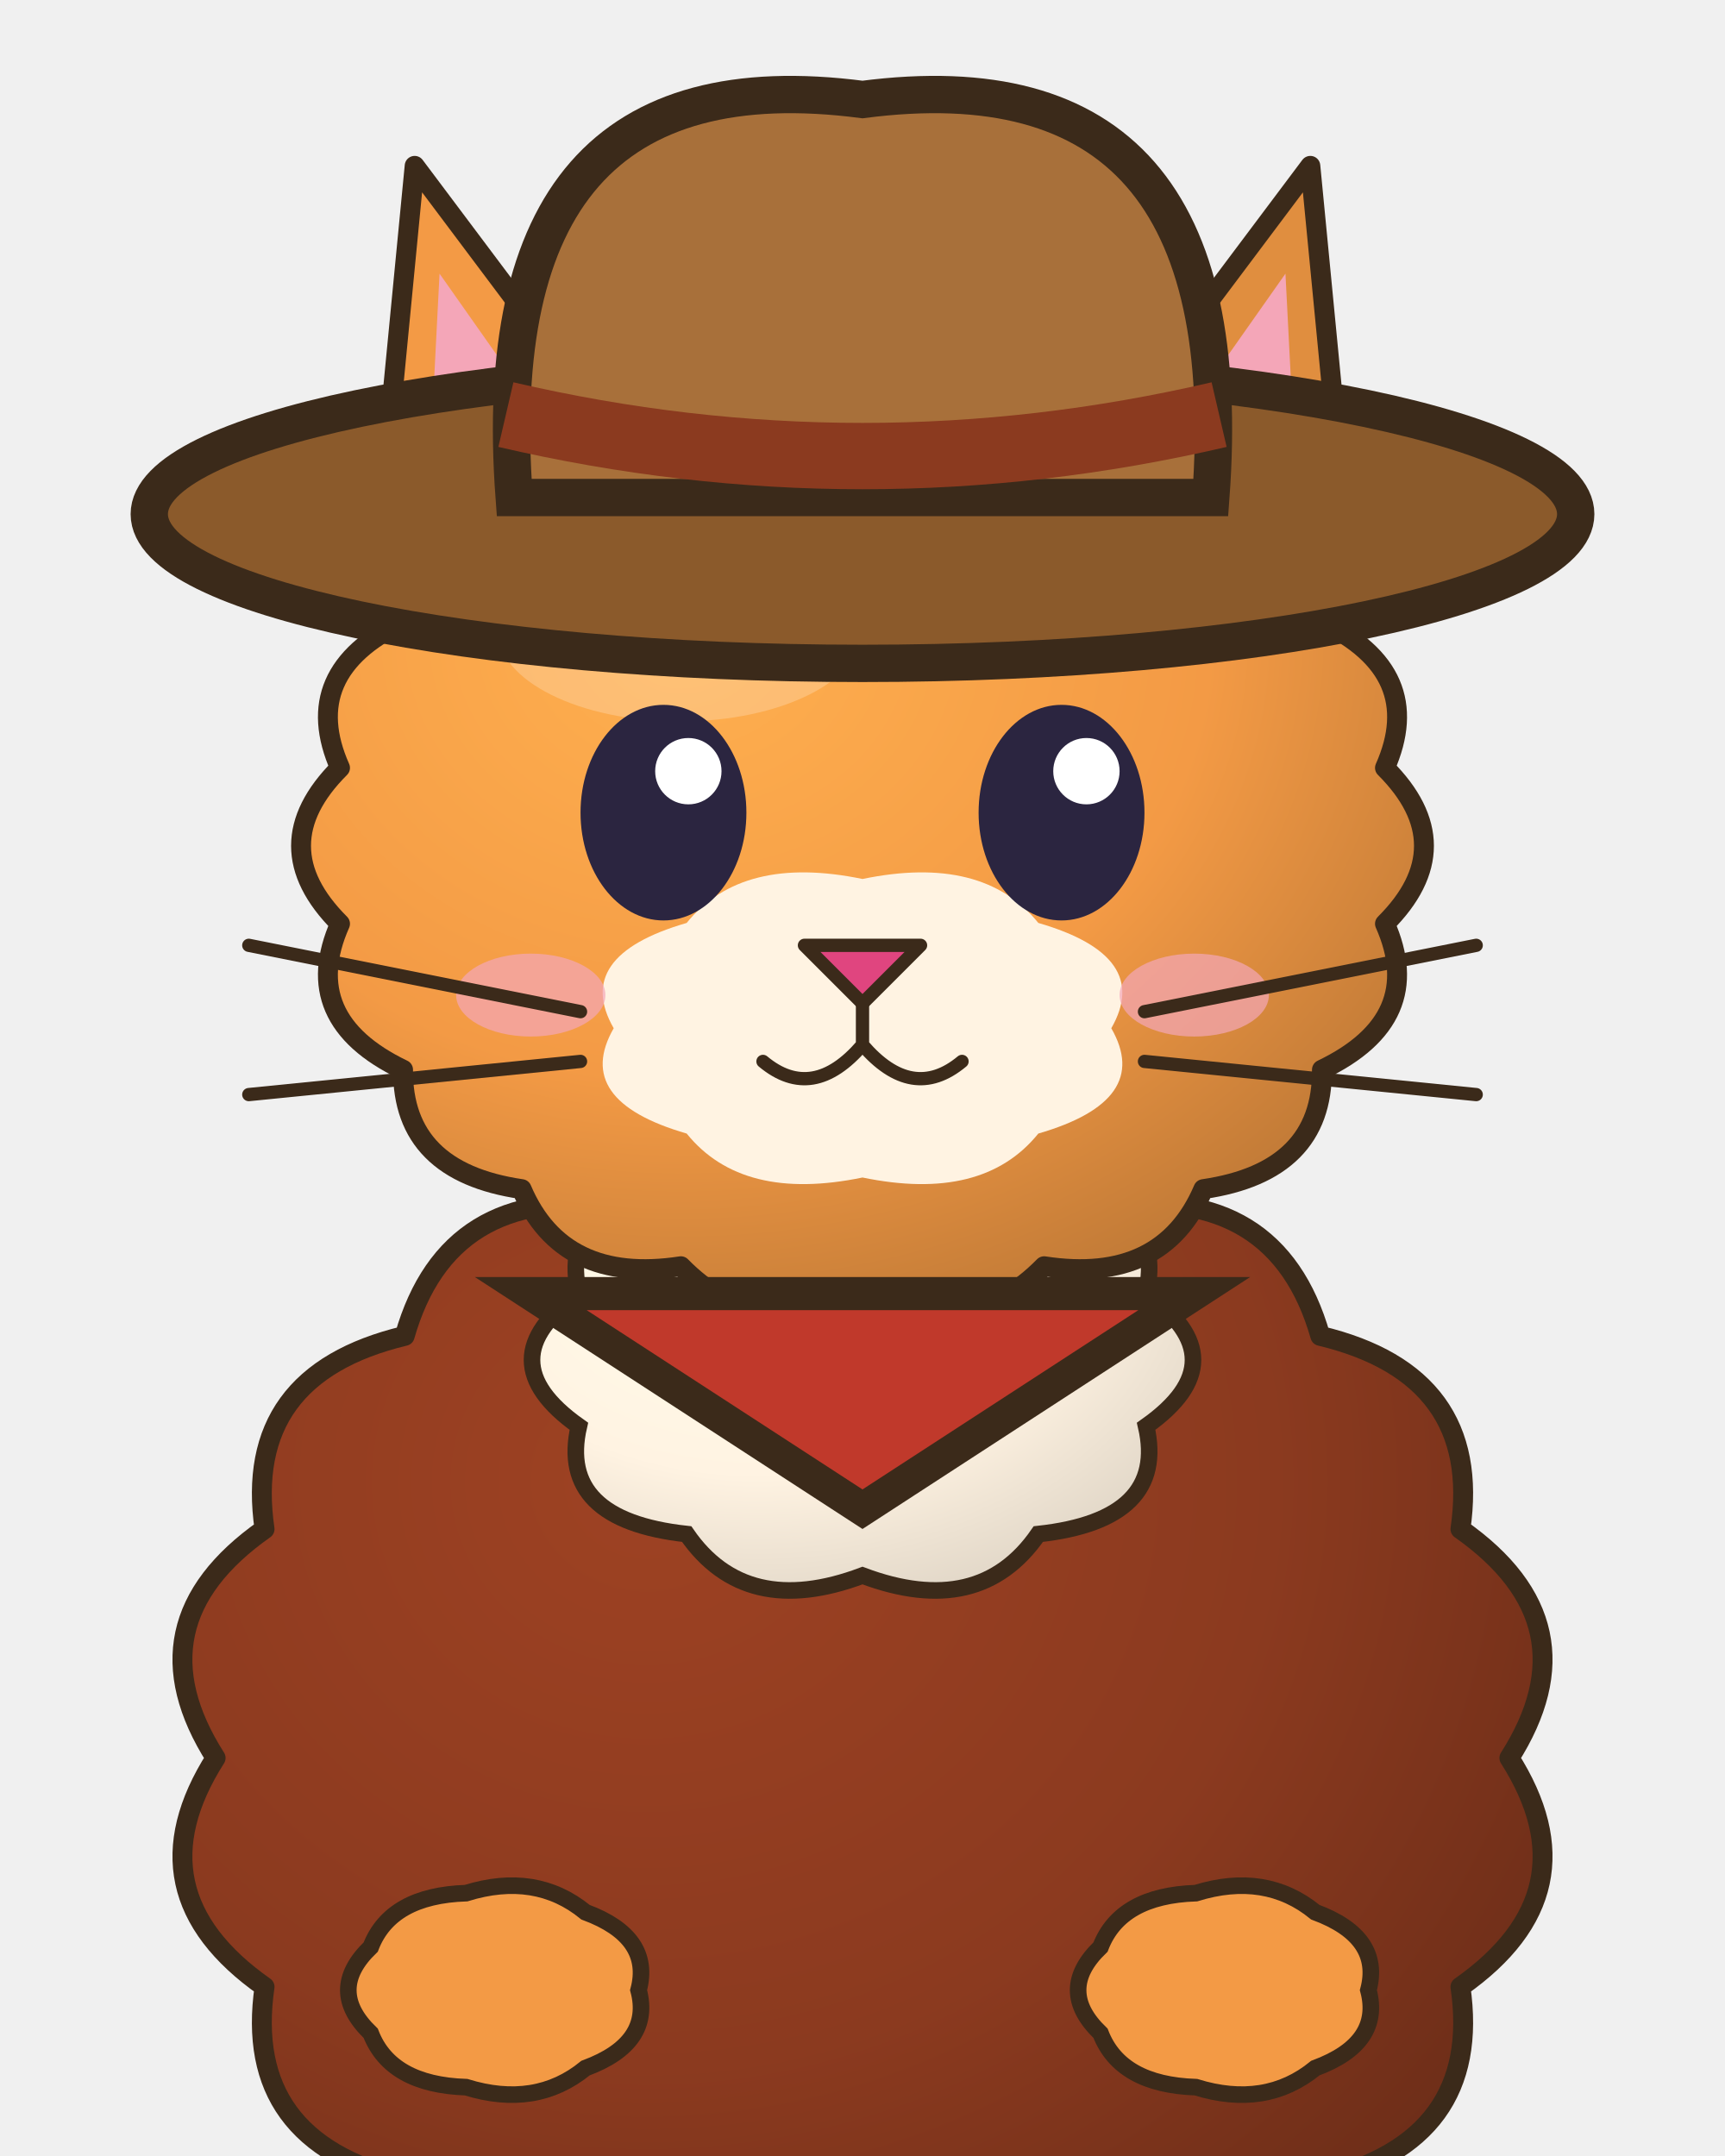
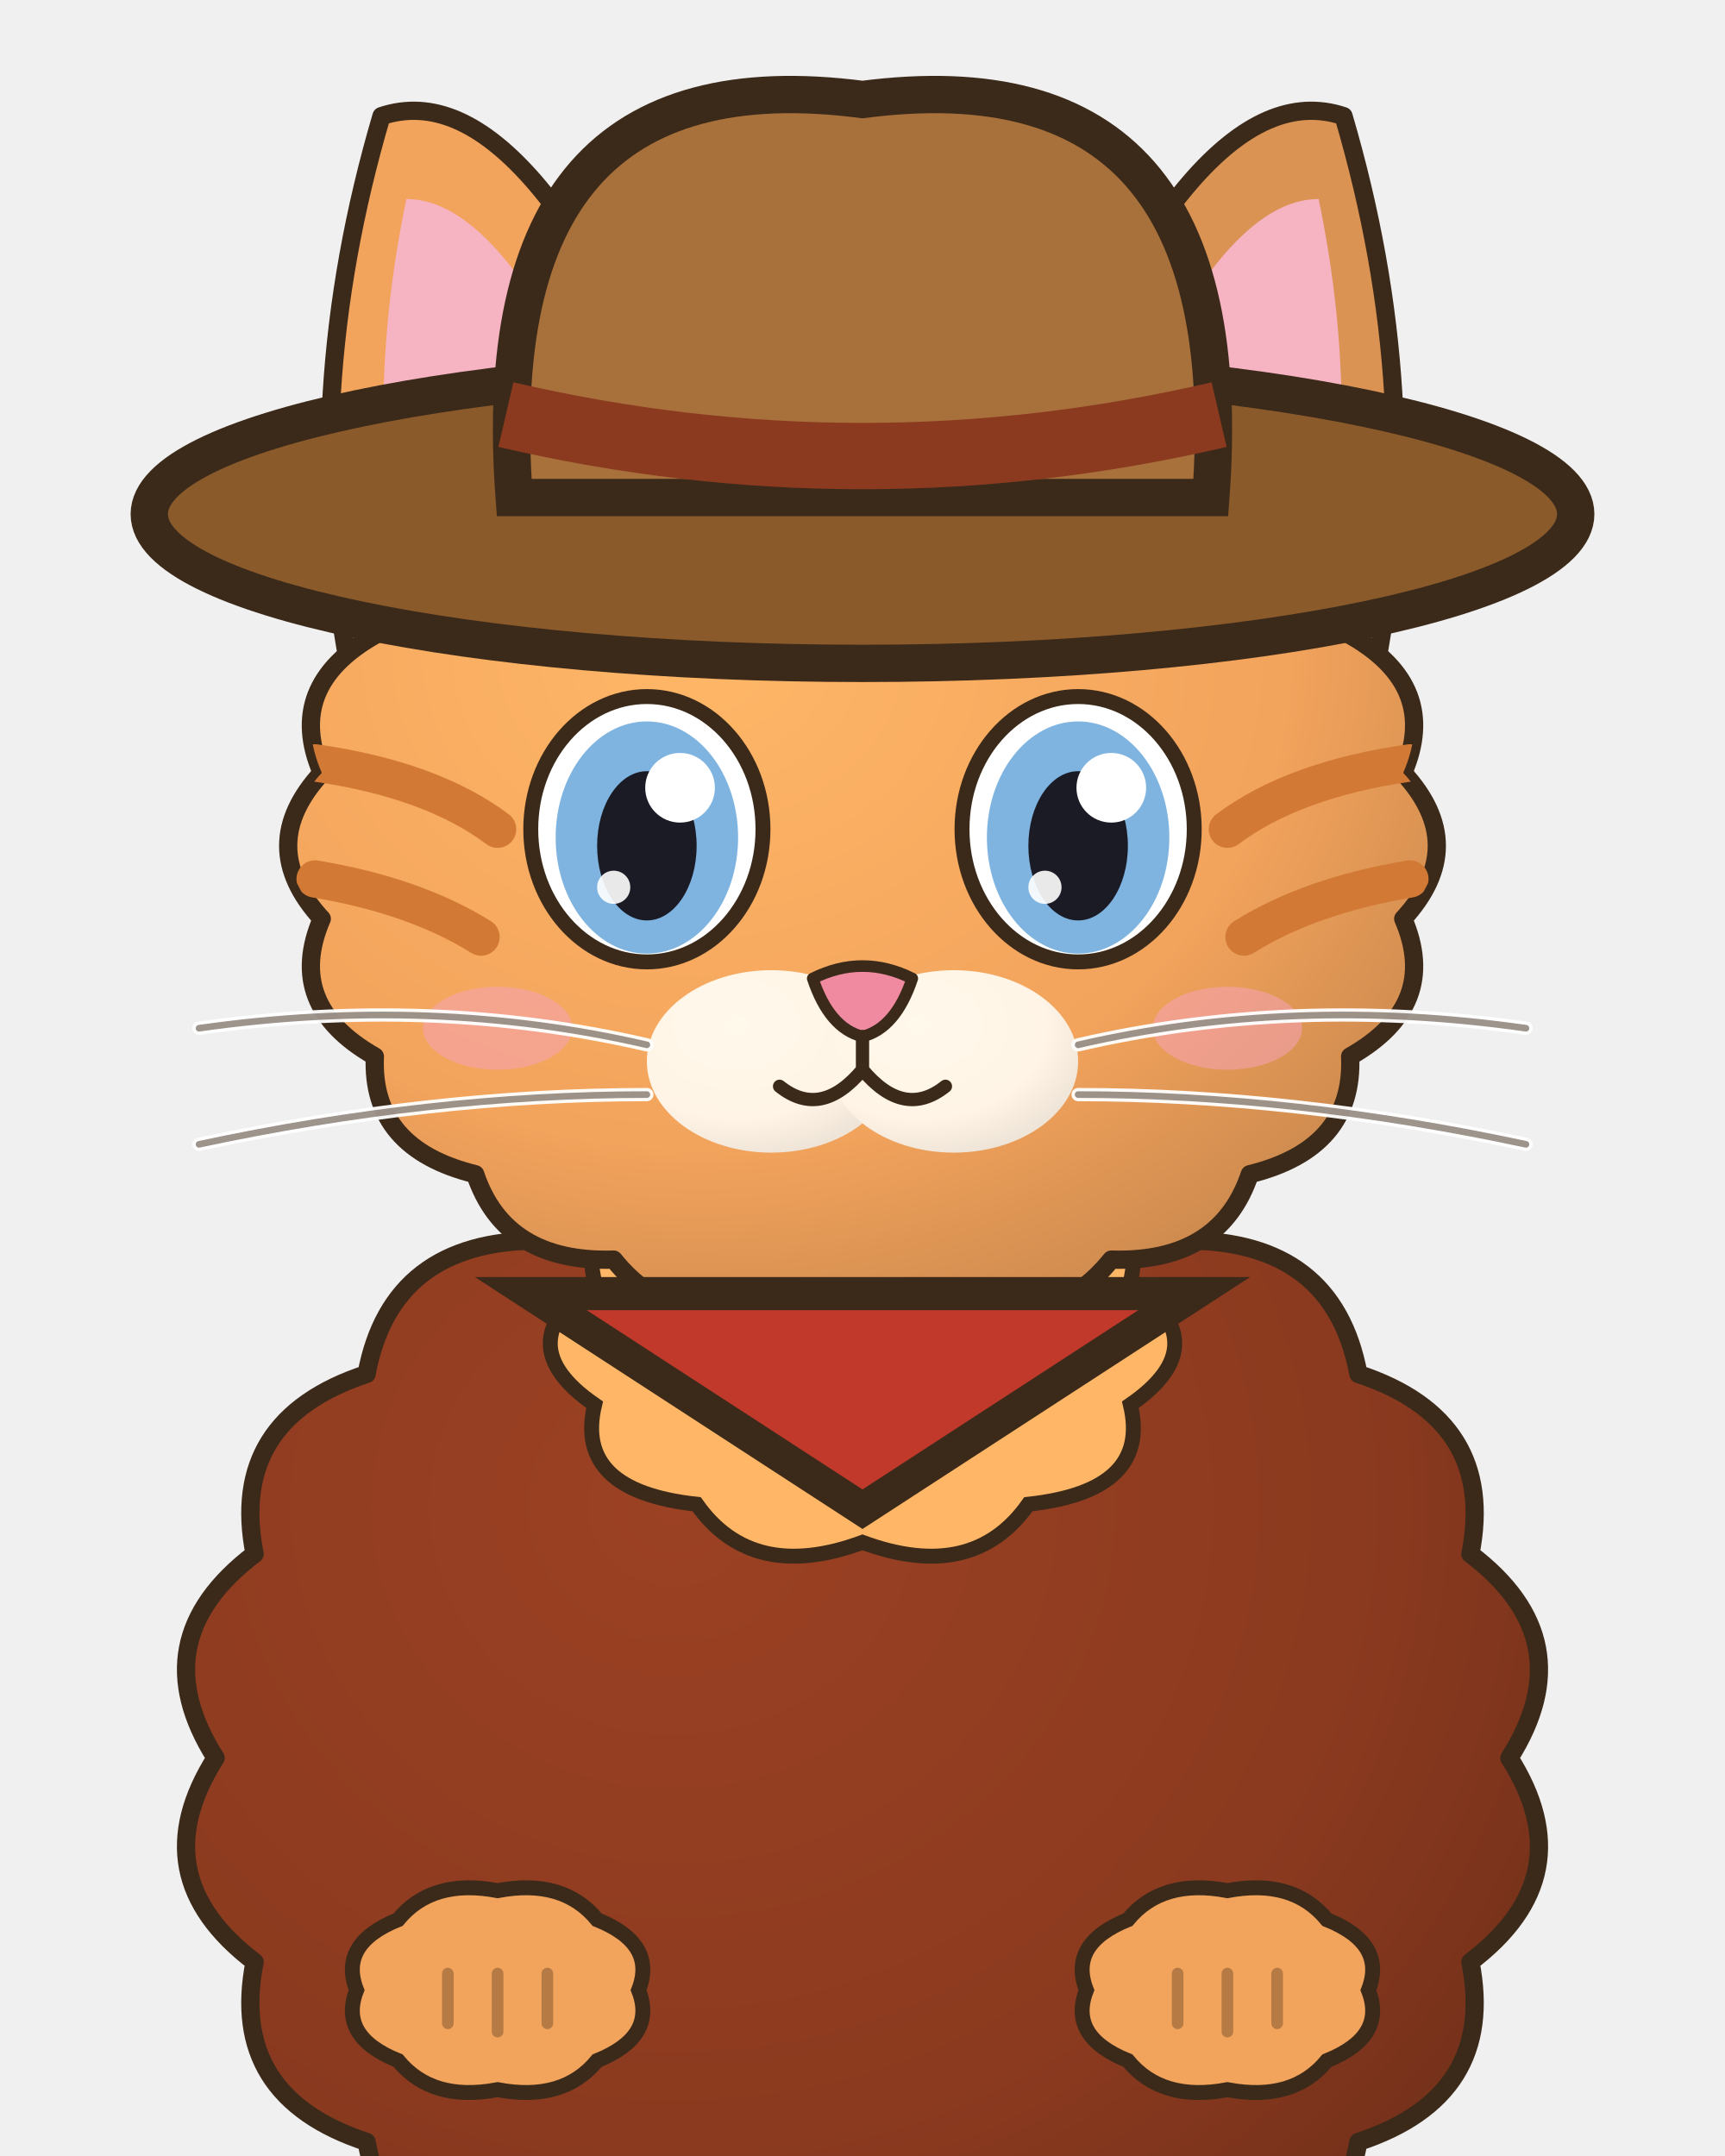
<svg xmlns="http://www.w3.org/2000/svg" viewBox="-104 -252 208 260">
  <defs>
-     <radialGradient id="ovaqueroorange0934" cx=".34" cy=".28" r=".85">
-       <stop offset="0" stop-color="#9e4223" />
-       <stop offset=".55" stop-color="#8b3a1f" />
-       <stop offset="1" stop-color="#672b17" />
+     <radialGradient id="ovaqueroorange05899" cx=".36" cy=".30" r=".85">
+       <stop offset="0" stop-color="#9c4123" />
+       <stop offset=".6" stop-color="#8b3a1f" />
+       <stop offset="1" stop-color="#6c2d18" />
    </radialGradient>
-     <radialGradient id="fvaqueroorange0934" cx=".34" cy=".28" r=".85">
-       <stop offset="0" stop-color="#ffb04f" />
-       <stop offset=".55" stop-color="#f39a45" />
-       <stop offset="1" stop-color="#b47233" />
+     <radialGradient id="fvaqueroorange05899" cx=".36" cy=".30" r=".85">
+       <stop offset="0" stop-color="#ffb767" />
+       <stop offset=".6" stop-color="#f2a35c" />
+       <stop offset="1" stop-color="#bd7f48" />
    </radialGradient>
-     <radialGradient id="bvaqueroorange0934" cx=".34" cy=".28" r=".85">
-       <stop offset="0" stop-color="#fffdeb" />
-       <stop offset=".55" stop-color="#fff3e2" />
-       <stop offset="1" stop-color="#dbd1c2" />
+     <radialGradient id="wvaqueroorange05899" cx=".36" cy=".30" r=".85">
+       <stop offset="0" stop-color="#fff9eb" />
+       <stop offset=".6" stop-color="#fff4e6" />
+       <stop offset="1" stop-color="#e6dccf" />
    </radialGradient>
+     <clipPath id="hvaqueroorange05899">
+       <path d="M65.2 -141.2 Q69.7 -130.8 58.8 -124.6 Q59.3 -113.5 46.7 -110.4 Q43.1 -99.7 30.0 -100.1 Q22.6 -90.9 10.3 -94.7 Q0.0 -87.8 -10.3 -94.7 Q-22.6 -90.9 -30.0 -100.1 Q-43.1 -99.7 -46.7 -110.4 Q-59.3 -113.5 -58.8 -124.6 Q-69.7 -130.8 -65.2 -141.2 Q-73.3 -150.0 -65.2 -158.8 Q-69.7 -169.2 -58.8 -175.4 Q-59.3 -186.5 -46.7 -189.6 Q-43.1 -200.3 -30.0 -199.9 Q-22.6 -209.1 -10.3 -205.3 Q-0.0 -212.2 10.3 -205.3 Q22.6 -209.1 30.0 -199.9 Q43.1 -200.3 46.7 -189.6 Q59.3 -186.5 58.8 -175.4 Q69.7 -169.2 65.2 -158.8 Q73.3 -150.0 65.2 -141.2Z" />
+     </clipPath>
  </defs>
-   <ellipse cx="6" cy="34" rx="78" ry="16" fill="#000" opacity=".16" />
-   <path d="M78.0 -40.0 Q88.3 -23.8 72.1 -12.4 Q74.8 6.2 55.2 10.9 Q50.0 29.1 29.8 26.5 Q17.6 41.5 0.0 32.0 Q-17.6 41.5 -29.8 26.5 Q-50.0 29.1 -55.2 10.9 Q-74.8 6.2 -72.1 -12.4 Q-88.3 -23.8 -78.0 -40.0 Q-88.3 -56.2 -72.1 -67.6 Q-74.8 -86.2 -55.2 -90.9 Q-50.0 -109.1 -29.8 -106.5 Q-17.6 -121.5 -0.0 -112.0 Q17.6 -121.5 29.8 -106.5 Q50.0 -109.1 55.2 -90.9 Q74.8 -86.2 72.1 -67.6 Q88.3 -56.2 78.0 -40.0Z" fill="url(#ovaqueroorange0934)" stroke="#3b2a1a" stroke-width="2.4" stroke-linejoin="round" />
-   <path d="M34.2 -80.0 Q36.8 -68.7 21.2 -67.0 Q14.1 -56.7 0.0 -62.0 Q-14.1 -56.7 -21.2 -67.0 Q-36.8 -68.7 -34.2 -80.0 Q-45.5 -88.0 -34.2 -96.0 Q-36.8 -107.3 -21.2 -109.0 Q-14.1 -119.3 -0.0 -114.0 Q14.1 -119.3 21.2 -109.0 Q36.8 -107.3 34.2 -96.0 Q45.5 -88.0 34.2 -80.0Z" fill="url(#bvaqueroorange0934)" stroke="#3b2a1a" stroke-width="2" />
-   <path d="M-24 -192 L-54 -232 L-60 -170Z" fill="#f39a45" stroke="#3b2a1a" stroke-width="2.4" stroke-linejoin="round" />
-   <path d="M-32 -192 L-51 -219 L-53 -180Z" fill="#f4a6b8" />
-   <path d="M24 -192 L54 -232 L60 -170Z" fill="#e08e3f" stroke="#3b2a1a" stroke-width="2.4" stroke-linejoin="round" />
-   <path d="M32 -192 L51 -219 L53 -180Z" fill="#f4a6b8" />
-   <path d="M63.0 -140.6 Q68.1 -129.1 55.4 -123.0 Q55.5 -110.7 41.1 -108.6 Q36.2 -97.1 21.9 -99.3 Q12.6 -89.8 0.0 -96.0 Q-12.6 -89.8 -21.9 -99.3 Q-36.2 -97.1 -41.1 -108.6 Q-55.5 -110.7 -55.4 -123.0 Q-68.1 -129.1 -63.0 -140.6 Q-72.4 -150.0 -63.0 -159.4 Q-68.1 -170.9 -55.4 -177.0 Q-55.5 -189.3 -41.1 -191.4 Q-36.2 -202.9 -21.9 -200.7 Q-12.6 -210.2 -0.0 -204.0 Q12.6 -210.2 21.9 -200.7 Q36.2 -202.9 41.1 -191.4 Q55.5 -189.3 55.4 -177.0 Q68.1 -170.9 63.0 -159.4 Q72.4 -150.0 63.0 -140.6Z" fill="url(#fvaqueroorange0934)" stroke="#3b2a1a" stroke-width="2.4" stroke-linejoin="round" />
-   <ellipse cx="-22" cy="-176" rx="22" ry="11" fill="#fff" opacity=".22" />
-   <path d="M30.0 -128.0 Q35.0 -119.3 21.2 -115.3 Q14.5 -107.0 0.0 -110.0 Q-14.5 -107.0 -21.2 -115.3 Q-35.0 -119.3 -30.0 -128.0 Q-35.0 -136.7 -21.2 -140.7 Q-14.5 -149.0 -0.0 -146.0 Q14.5 -149.0 21.2 -140.7 Q35.0 -136.7 30.0 -128.0Z" fill="#fff3e2" />
-   <ellipse cx="-24" cy="-154" rx="10" ry="13" fill="#2b2540" />
-   <circle cx="-21" cy="-159" r="4" fill="#fff" />
-   <ellipse cx="-40" cy="-132" rx="9" ry="5" fill="#f4a6b8" opacity=".7" />
-   <path d="M-34 -130 L-74 -138 M-34 -124 L-74 -120" stroke="#3b2a1a" stroke-width="1.6" stroke-linecap="round" />
-   <ellipse cx="24" cy="-154" rx="10" ry="13" fill="#2b2540" />
-   <circle cx="27" cy="-159" r="4" fill="#fff" />
-   <ellipse cx="40" cy="-132" rx="9" ry="5" fill="#f4a6b8" opacity=".7" />
-   <path d="M34 -130 L74 -138 M34 -124 L74 -120" stroke="#3b2a1a" stroke-width="1.6" stroke-linecap="round" />
-   <path d="M-7 -138 H7 L0 -131Z" fill="#e0457f" stroke="#3b2a1a" stroke-width="1.6" stroke-linejoin="round" />
-   <path d="M0 -131 V-126 M0 -126 Q-6 -119 -12 -124 M0 -126 Q6 -119 12 -124" fill="none" stroke="#3b2a1a" stroke-width="1.6" stroke-linecap="round" />
+   <ellipse cx="6" cy="34" rx="78" ry="15" fill="#000" opacity=".15" />
+   <path d="M78.0 -40.0 Q87.0 -25.8 73.3 -15.4 Q76.5 0.8 59.8 6.3 Q56.8 22.4 39.0 22.4 Q30.2 36.6 13.5 30.9 Q0.0 41.5 -13.5 30.9 Q-30.2 36.6 -39.0 22.4 Q-56.8 22.4 -59.8 6.3 Q-76.5 0.8 -73.3 -15.4 Q-87.0 -25.8 -78.0 -40.0 Q-87.0 -54.2 -73.3 -64.6 Q-76.5 -80.8 -59.8 -86.3 Q-56.8 -102.4 -39.0 -102.4 Q-30.2 -116.6 -13.5 -110.9 Q-0.0 -121.5 13.5 -110.9 Q30.2 -116.6 39.0 -102.4 Q56.8 -102.4 59.8 -86.3 Q76.5 -80.8 73.3 -64.6 Q87.0 -54.2 78.0 -40.0Z" fill="url(#ovaqueroorange05899)" stroke="#3b2a1a" stroke-width="2.2" stroke-linejoin="round" />
+   <path d="M32.3 -82.6 Q34.8 -72.2 20.0 -70.6 Q13.3 -61.1 0.0 -66.0 Q-13.3 -61.1 -20.0 -70.6 Q-34.8 -72.2 -32.3 -82.6 Q-43.0 -90.0 -32.3 -97.4 Q-34.8 -107.8 -20.0 -109.4 Q-13.3 -118.9 -0.0 -114.0 Q13.3 -118.9 20.0 -109.4 Q34.8 -107.8 32.3 -97.4 Q43.0 -90.0 32.3 -82.6Z" fill="#ffb767" stroke="#3b2a1a" stroke-width="1.8" />
+   <path d="M-20 -194 Q-40 -244 -58 -238 Q-68 -204 -62 -172Z" fill="#f2a35c" stroke="#3b2a1a" stroke-width="2.2" stroke-linejoin="round" />
+   <path d="M-28 -192 Q-42 -228 -55 -228 Q-60 -204 -56 -182Z" fill="#f6b3c2" />
+   <path d="M-36 -196 l-6 -12 M-42 -192 l-8 -10" stroke="#fff" stroke-width="2" stroke-linecap="round" opacity=".9" />
+   <path d="M20 -194 Q40 -244 58 -238 Q68 -204 62 -172Z" fill="#da9353" stroke="#3b2a1a" stroke-width="2.2" stroke-linejoin="round" />
+   <path d="M28 -192 Q42 -228 55 -228 Q60 -204 56 -182Z" fill="#f6b3c2" />
+   <path d="M36 -196 l6 -12 M42 -192 l8 -10" stroke="#fff" stroke-width="2" stroke-linecap="round" opacity=".9" />
+   <path d="M65.2 -141.2 Q69.7 -130.8 58.8 -124.6 Q59.3 -113.5 46.7 -110.4 Q43.1 -99.7 30.0 -100.1 Q22.6 -90.9 10.3 -94.7 Q0.0 -87.8 -10.3 -94.7 Q-22.6 -90.9 -30.0 -100.1 Q-43.1 -99.7 -46.7 -110.4 Q-59.3 -113.5 -58.8 -124.6 Q-69.7 -130.8 -65.2 -141.2 Q-73.3 -150.0 -65.2 -158.8 Q-69.7 -169.2 -58.8 -175.4 Q-59.3 -186.5 -46.7 -189.6 Q-43.1 -200.3 -30.0 -199.9 Q-22.6 -209.1 -10.3 -205.3 Q-0.0 -212.2 10.3 -205.3 Q22.6 -209.1 30.0 -199.9 Q43.1 -200.3 46.7 -189.6 Q59.3 -186.5 58.8 -175.4 Q69.7 -169.2 65.2 -158.8 Q73.3 -150.0 65.2 -141.2Z" fill="url(#fvaqueroorange05899)" stroke="#3b2a1a" stroke-width="2.2" stroke-linejoin="round" />
+   <g clip-path="url(#hvaqueroorange05899)">
+     <path d="M-12 -204 l4 20 M0 -207 v22 M12 -204 l-4 20" stroke="#d27a35" stroke-width="5" stroke-linecap="round" />
+     <path d="M-66 -160 q14 2 22 8 M-66 -146 q12 2 20 7" stroke="#d27a35" stroke-width="4.5" stroke-linecap="round" fill="none" />
+     <path d="M66 -160 q-14 2 -22 8 M66 -146 q-12 2 -20 7" stroke="#d27a35" stroke-width="4.5" stroke-linecap="round" fill="none" />
+   </g>
+   <ellipse cx="-24" cy="-182" rx="24" ry="10" fill="#fff" opacity=".2" />
+   <ellipse cx="-11" cy="-124" rx="15" ry="11" fill="url(#wvaqueroorange05899)" />
+   <ellipse cx="11" cy="-124" rx="15" ry="11" fill="url(#wvaqueroorange05899)" />
+   <ellipse cx="-26" cy="-152" rx="14" ry="16" fill="#fff" stroke="#3b2a1a" stroke-width="1.8" />
+   <ellipse cx="-26" cy="-151" rx="11" ry="14" fill="#7fb4e0" />
+   <ellipse cx="-26" cy="-150" rx="6" ry="9" fill="#1b1b26" />
+   <circle cx="-22" cy="-157" r="4.2" fill="#fff" />
+   <circle cx="-30" cy="-145" r="2" fill="#fff" opacity=".9" />
+   <ellipse cx="-44" cy="-128" rx="9" ry="5" fill="#f6a3b6" opacity=".55" />
+   <path d="M-26 -126 Q-52 -132 -80 -128 M-26 -120 Q-52 -120 -80 -114" fill="none" stroke="#fff" stroke-width="1.6" stroke-linecap="round" opacity=".95" />
+   <path d="M-26 -126 Q-52 -132 -80 -128 M-26 -120 Q-52 -120 -80 -114" fill="none" stroke="#3b2a1a" stroke-width=".8" stroke-linecap="round" opacity=".5" />
+   <ellipse cx="26" cy="-152" rx="14" ry="16" fill="#fff" stroke="#3b2a1a" stroke-width="1.8" />
+   <ellipse cx="26" cy="-151" rx="11" ry="14" fill="#7fb4e0" />
+   <ellipse cx="26" cy="-150" rx="6" ry="9" fill="#1b1b26" />
+   <circle cx="30" cy="-157" r="4.2" fill="#fff" />
+   <circle cx="22" cy="-145" r="2" fill="#fff" opacity=".9" />
+   <ellipse cx="44" cy="-128" rx="9" ry="5" fill="#f6a3b6" opacity=".55" />
+   <path d="M26 -126 Q52 -132 80 -128 M26 -120 Q52 -120 80 -114" fill="none" stroke="#fff" stroke-width="1.6" stroke-linecap="round" opacity=".95" />
+   <path d="M26 -126 Q52 -132 80 -128 M26 -120 Q52 -120 80 -114" fill="none" stroke="#3b2a1a" stroke-width=".8" stroke-linecap="round" opacity=".5" />
+   <path d="M-6 -134 Q0 -137 6 -134 Q4 -128 0 -127 Q-4 -128 -6 -134Z" fill="#ef8aa0" stroke="#3b2a1a" stroke-width="1.4" stroke-linejoin="round" />
+   <path d="M0 -127 V-123 M0 -123 Q-5 -117 -10 -121 M0 -123 Q5 -117 10 -121" fill="none" stroke="#3b2a1a" stroke-width="1.6" stroke-linecap="round" />
  <ellipse cx="0" cy="-190" rx="86" ry="18" fill="#8b5a2b" stroke="#3b2a1a" stroke-width="4.5" />
  <path d="M-42 -192 Q-46 -246 0 -240 Q46 -246 42 -192Z" fill="#a8703a" stroke="#3b2a1a" stroke-width="4.5" />
  <path d="M-43 -202 Q0 -192 43 -202" fill="none" stroke="#8b3a1f" stroke-width="8" />
  <path d="M-40 -96 L0 -70 L40 -96 Z" fill="#c0392b" stroke="#3b2a1a" stroke-width="4" />
-   <path d="M-27.0 -12.0 Q-25.3 -5.6 -33.4 -2.6 Q-39.4 2.3 -47.8 -0.3 Q-56.9 -0.6 -59.3 -6.8 Q-64.7 -12.0 -59.3 -17.2 Q-56.9 -23.4 -47.8 -23.7 Q-39.4 -26.3 -33.4 -21.4 Q-25.3 -18.4 -27.0 -12.0Z" fill="#f39a45" stroke="#3b2a1a" stroke-width="2" />
-   <path d="M61.0 -12.0 Q62.7 -5.6 54.6 -2.6 Q48.6 2.3 40.2 -0.3 Q31.1 -0.6 28.7 -6.8 Q23.3 -12.0 28.7 -17.2 Q31.1 -23.4 40.2 -23.7 Q48.6 -26.3 54.6 -21.4 Q62.7 -18.4 61.0 -12.0Z" fill="#f39a45" stroke="#3b2a1a" stroke-width="2" />
+   <path d="M-27.0 -12.0 Q-24.8 -6.4 -32.0 -3.5 Q-36.1 1.5 -44.0 0.0 Q-51.9 1.5 -56.0 -3.5 Q-63.2 -6.4 -61.0 -12.0 Q-63.2 -17.6 -56.0 -20.5 Q-51.9 -25.5 -44.0 -24.0 Q-36.1 -25.5 -32.0 -20.5 Q-24.8 -17.6 -27.0 -12.0Z" fill="#f2a35c" stroke="#3b2a1a" stroke-width="1.8" />
+   <path d="M-50 -8 v-6 M-44 -7 v-7 M-38 -8 v-6" stroke="#b67a45" stroke-width="1.4" stroke-linecap="round" />
+   <path d="M61.0 -12.0 Q63.2 -6.4 56.0 -3.5 Q51.9 1.5 44.0 0.0 Q36.1 1.5 32.0 -3.5 Q24.8 -6.4 27.0 -12.0 Q24.8 -17.6 32.0 -20.5 Q36.1 -25.5 44.0 -24.0 Q51.9 -25.5 56.0 -20.5 Q63.2 -17.6 61.0 -12.0Z" fill="#f2a35c" stroke="#3b2a1a" stroke-width="1.8" />
+   <path d="M38 -8 v-6 M44 -7 v-7 M50 -8 v-6" stroke="#b67a45" stroke-width="1.4" stroke-linecap="round" />
</svg>
